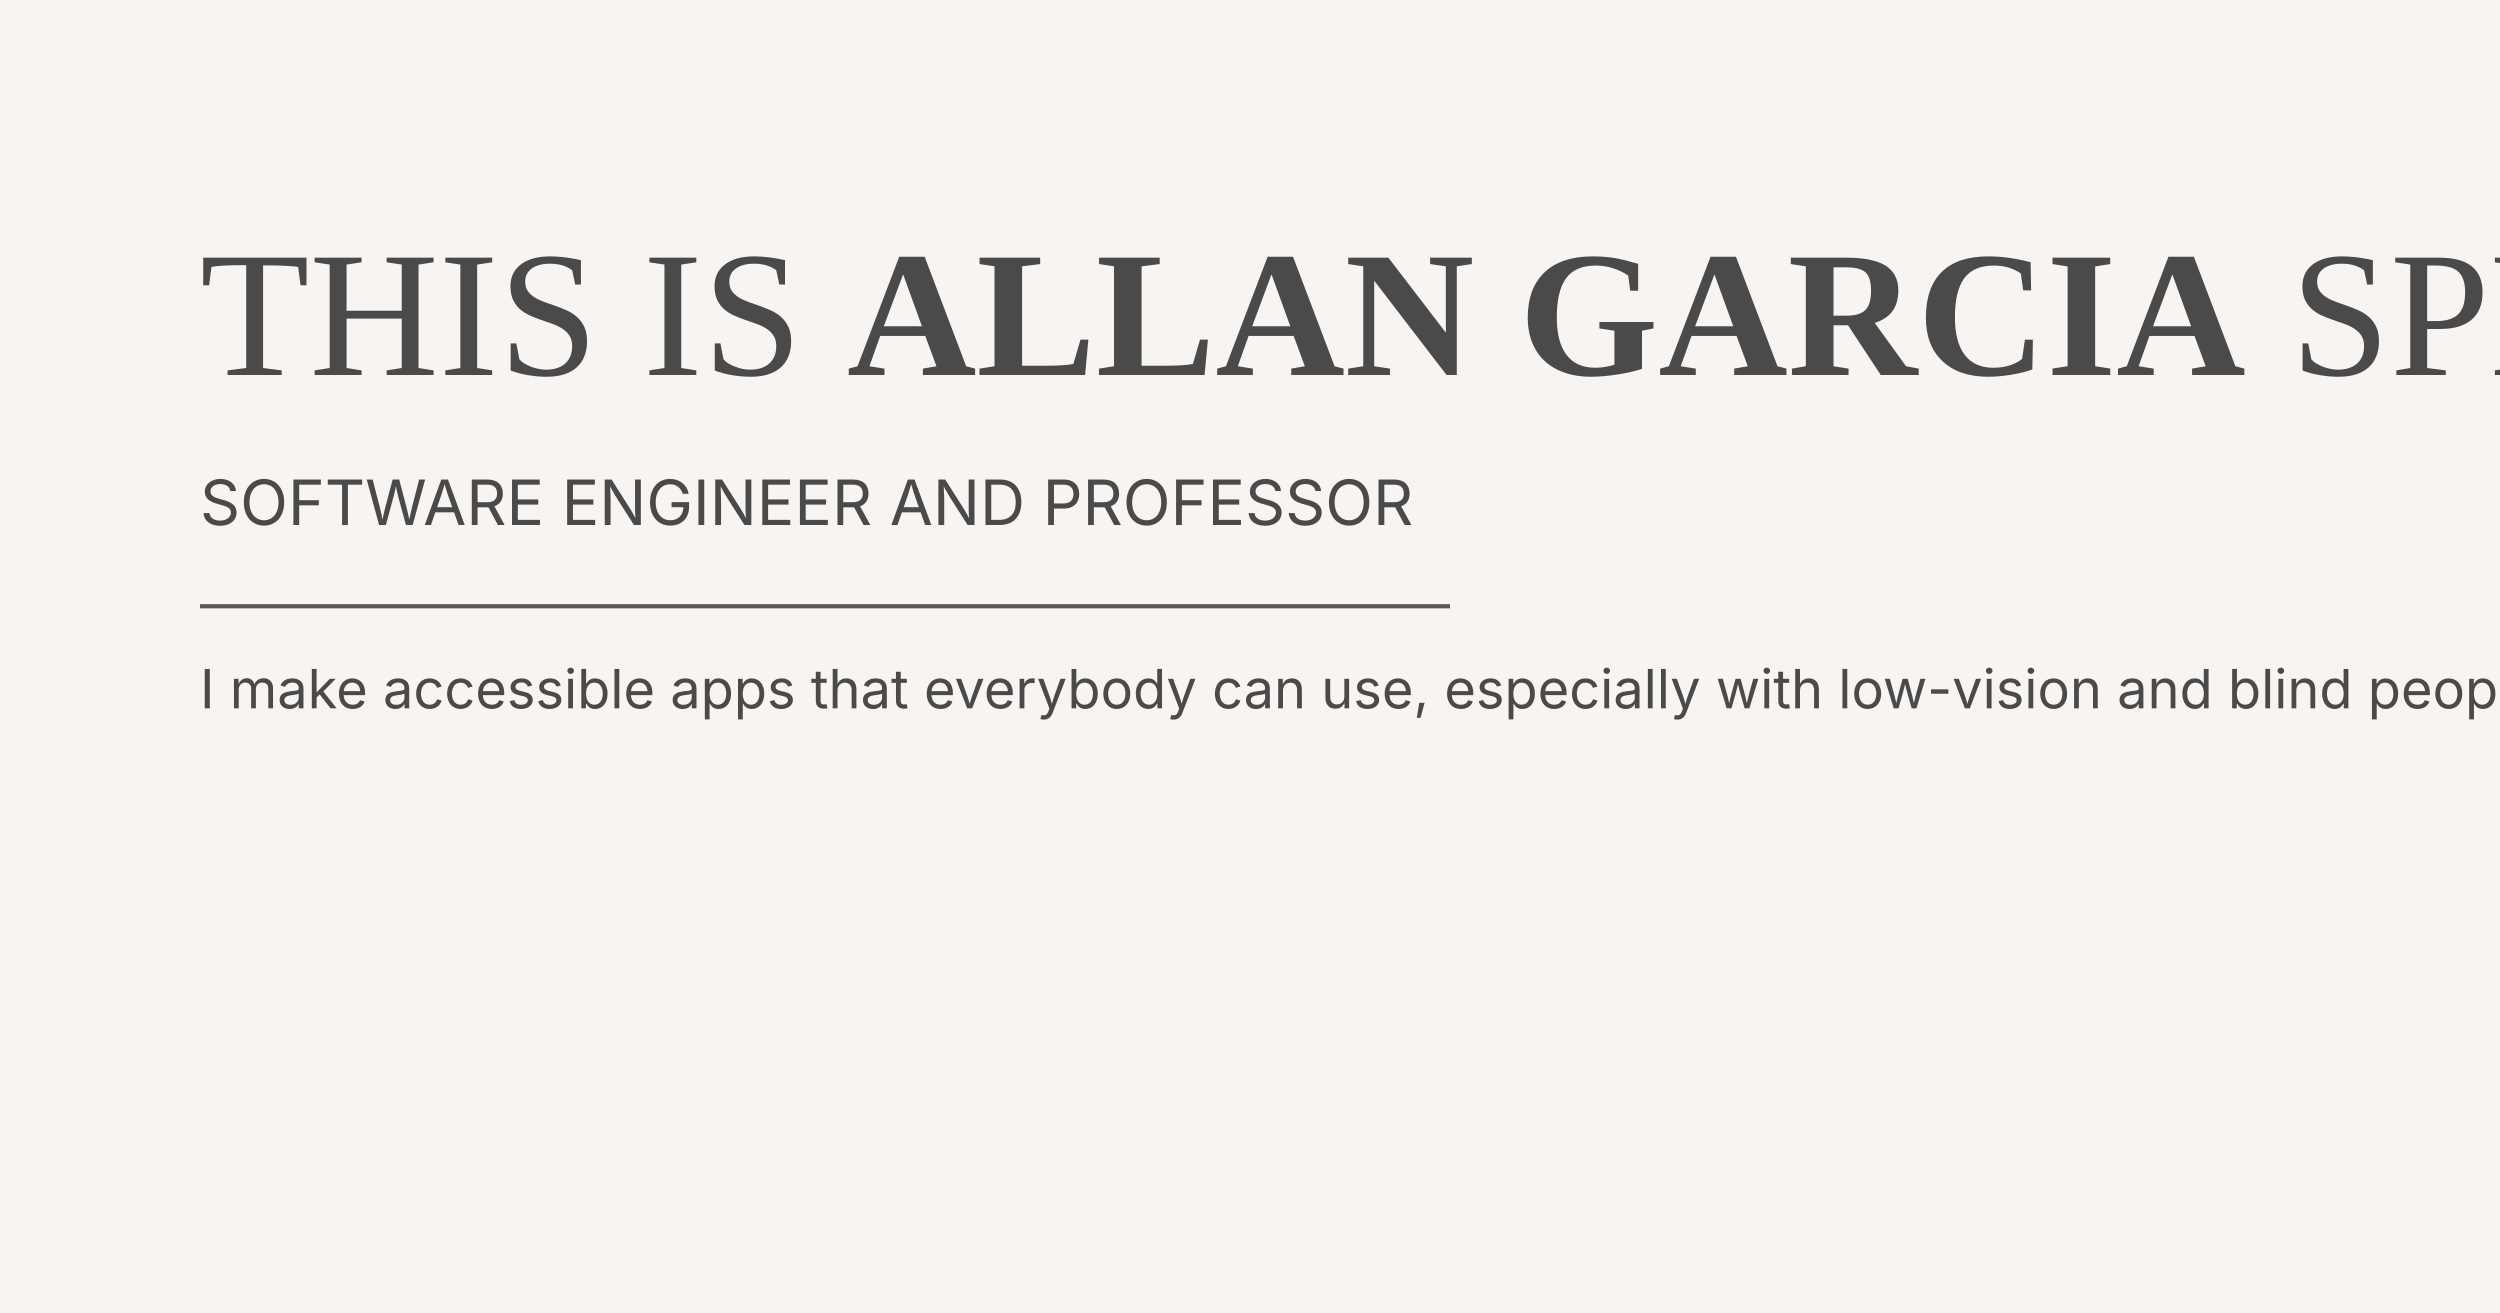
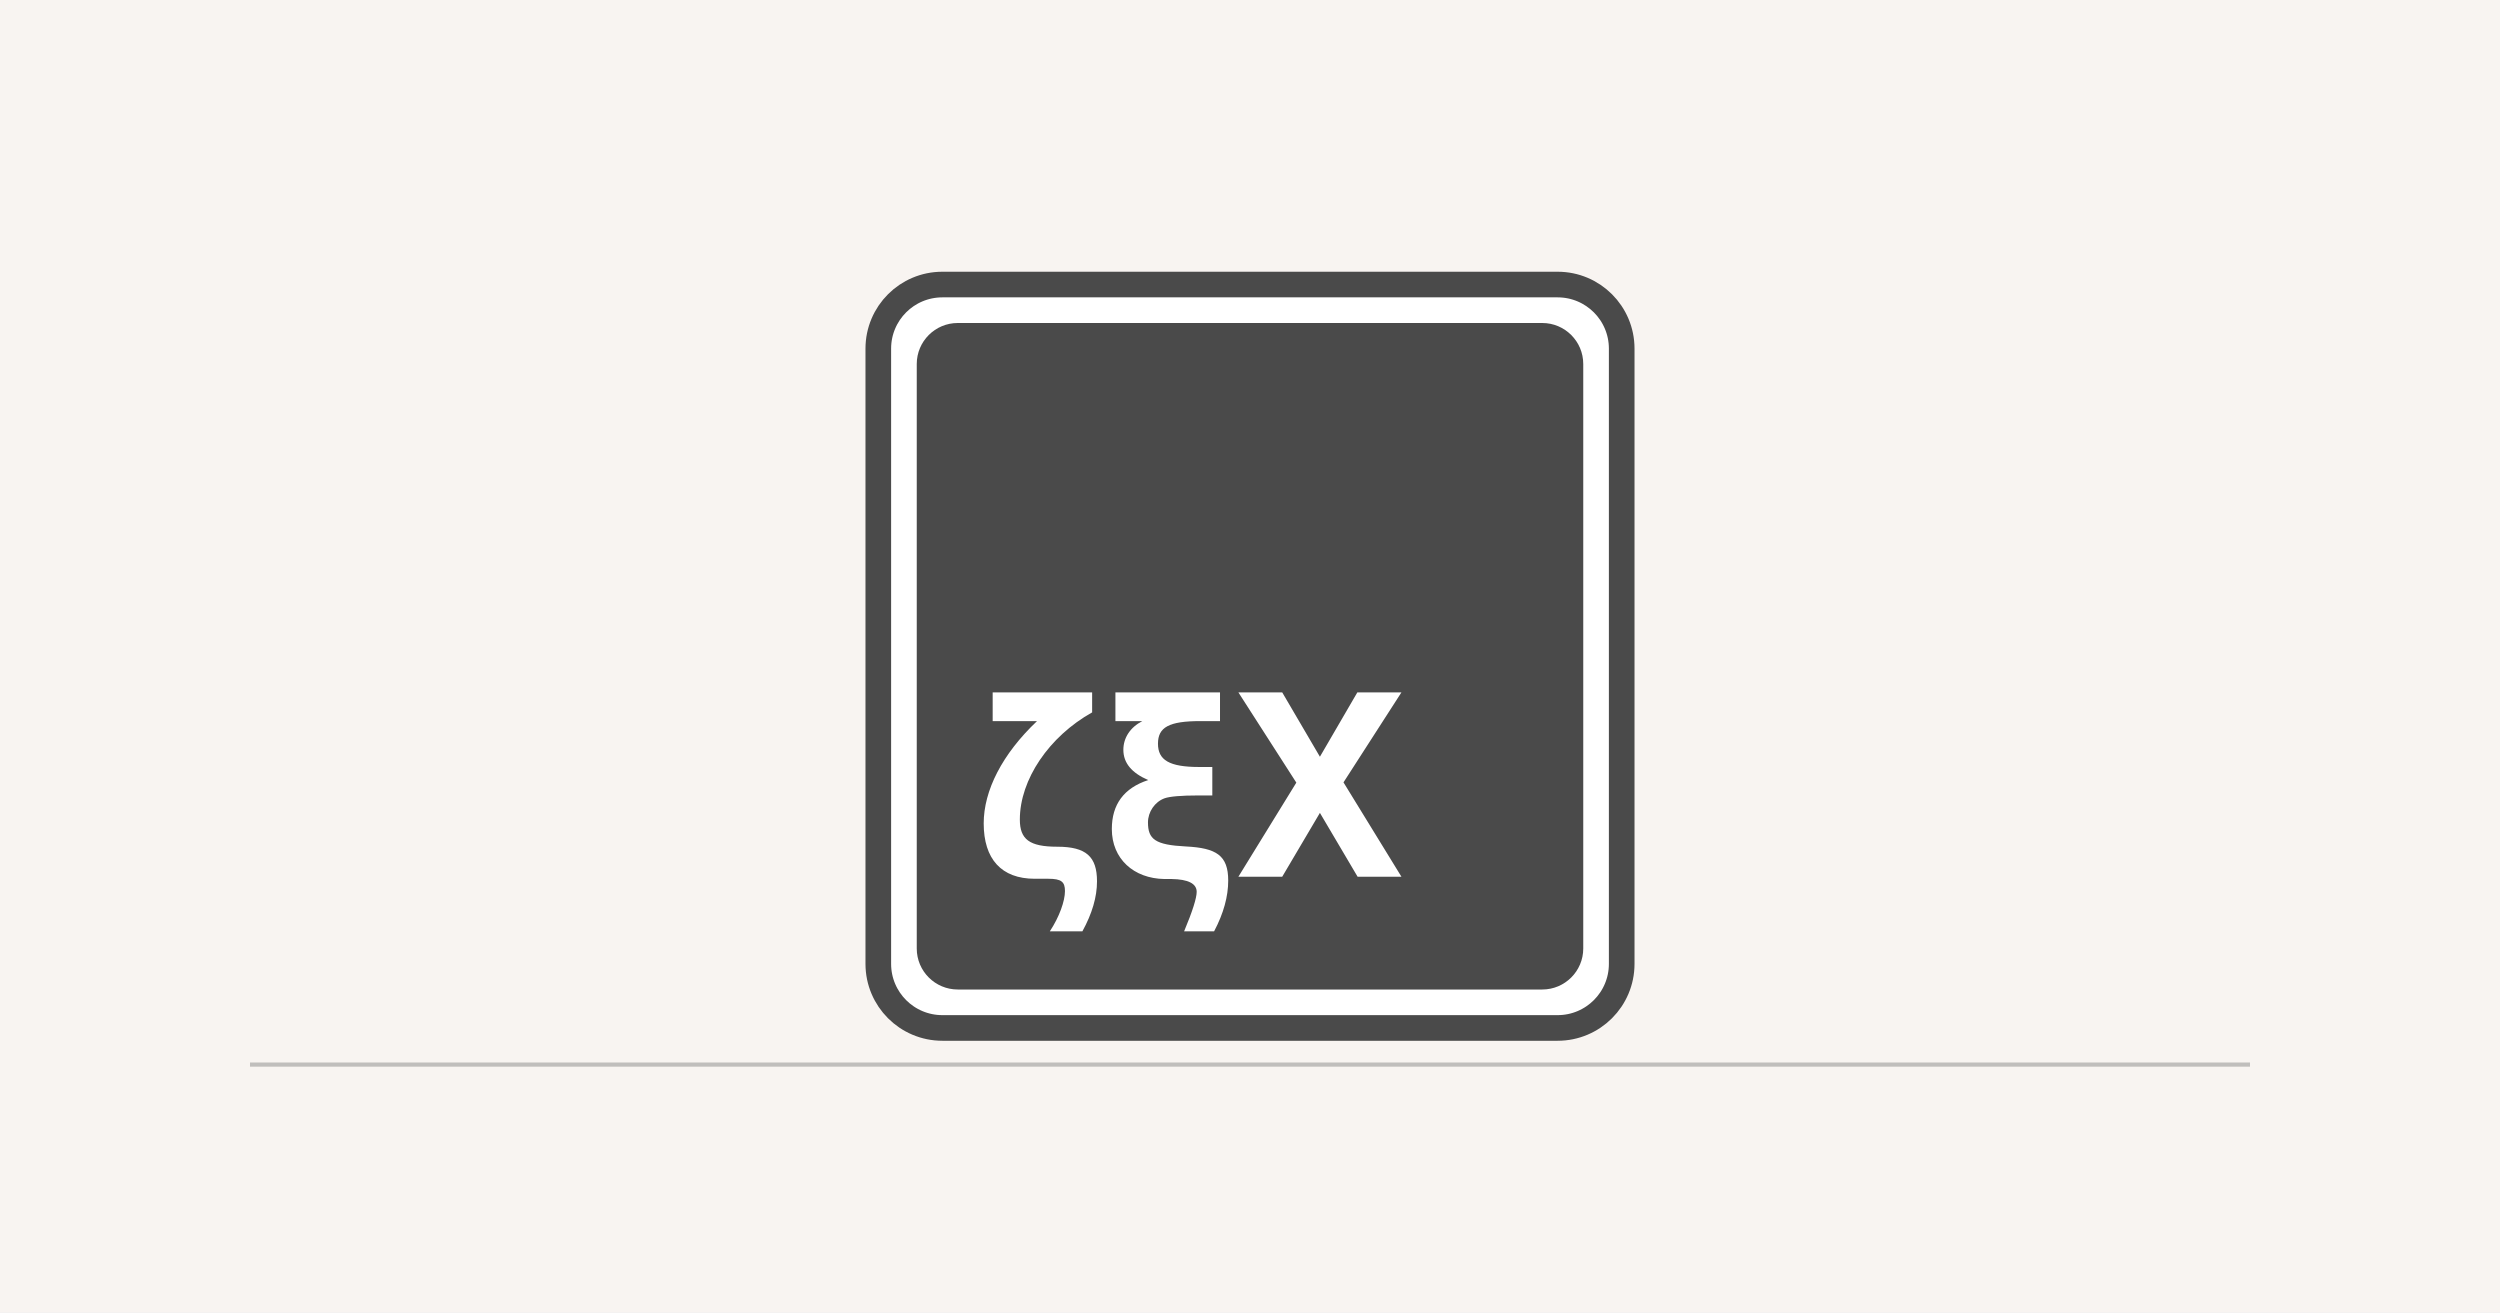
<svg xmlns="http://www.w3.org/2000/svg" width="1200" height="630" viewBox="0 0 1200 630" role="img" aria-labelledby="title desc">
  <rect width="1200" height="630" fill="#f8f4f1" />
-   <g transform="translate(96, 180)">
-     <text x="0" y="0" font-family="'Playfair Display', Georgia, 'Times New Roman', serif" font-size="86" font-weight="400" fill="#4a4a4a" letter-spacing="0">
-       <tspan x="0" dy="0">THIS IS </tspan>
-       <tspan font-weight="700">ALLAN GARCIA</tspan>
-       <tspan> SPEAKING!</tspan>
-     </text>
-     <text x="0" y="72" font-family="Inter, -apple-system, BlinkMacSystemFont, 'Segoe UI', Roboto, Arial, sans-serif" font-size="30" font-weight="400" fill="#4a4a4a">
-       SOFTWARE ENGINEER AND PROFESSOR
-     </text>
-     <rect x="0" y="110" width="600" height="2" fill="#595959" />
-     <text x="0" y="160" font-family="Inter, -apple-system, BlinkMacSystemFont, 'Segoe UI', Roboto, Arial, sans-serif" font-size="26" font-weight="400" fill="#4a4a4a">
-       I make accessible apps that everybody can use, especially with low-vision and blind people in mind.
-     </text>
+   <g transform="translate(390,105) scale(0.8203125)">
+     <rect x="38.5" y="38.5" width="435" height="435" rx="37.5" fill="#ffffff" stroke="#4A4A4A" stroke-width="15" />
+     <rect x="61" y="61" width="390" height="390" rx="24" fill="#4A4A4A" />
+     <path d="M138.875 416.95C144.425 408.55 147.725 399.25 147.725 393.4C147.725 388 145.625 386.2 137.975 386.2H130.025C110.525 386.2 100.175 374.65 100.175 353.8C100.175 334.6 110.975 313.3 131.375 293.95H105.425V277.15H163.625V288.85C138.425 302.95 121.325 328.15 121.325 351.55C121.325 363.1 126.875 367.45 143.225 367.45C160.175 367.45 166.475 373.3 166.475 387.7C166.475 396.85 163.625 406.6 157.925 416.95H138.875ZM217.45 416.95C222.4 405.1 224.8 397.45 224.8 393.85C224.8 389.05 219.85 386.5 210.1 386.35H205.9C187.9 386.05 175.15 374.5 175.15 357.1C175.15 342.7 182.2 333.1 196.45 328.45C186.7 324.25 181.9 318.4 181.9 310.75C181.9 303.7 185.95 297.55 193 293.95H177.25V277.15H238.45V293.95H226.9C208.6 293.95 202.15 297.55 202.15 307.15C202.15 316.75 208.75 320.8 226.3 320.8H233.95V337.45H225.85C215.65 337.45 209.05 338.05 206.05 339.1C200.2 341.2 196.3 347.2 196.3 353.2C196.3 363.1 200.5 366.4 218.5 367.3C236.35 368.2 243.25 372.55 243.25 387.25C243.25 396.55 240.55 406.45 235 416.95H217.45ZM249.208 385L283.108 329.95L249.208 277.15H274.858L296.908 314.8L318.808 277.15H344.608L310.708 329.8L344.608 385H318.958L296.908 347.65L274.858 385H249.208Z" fill="#ffffff" />
  </g>
+   <rect x="120" y="510" width="960" height="2" fill="#595959" opacity="0.35" />
</svg>
